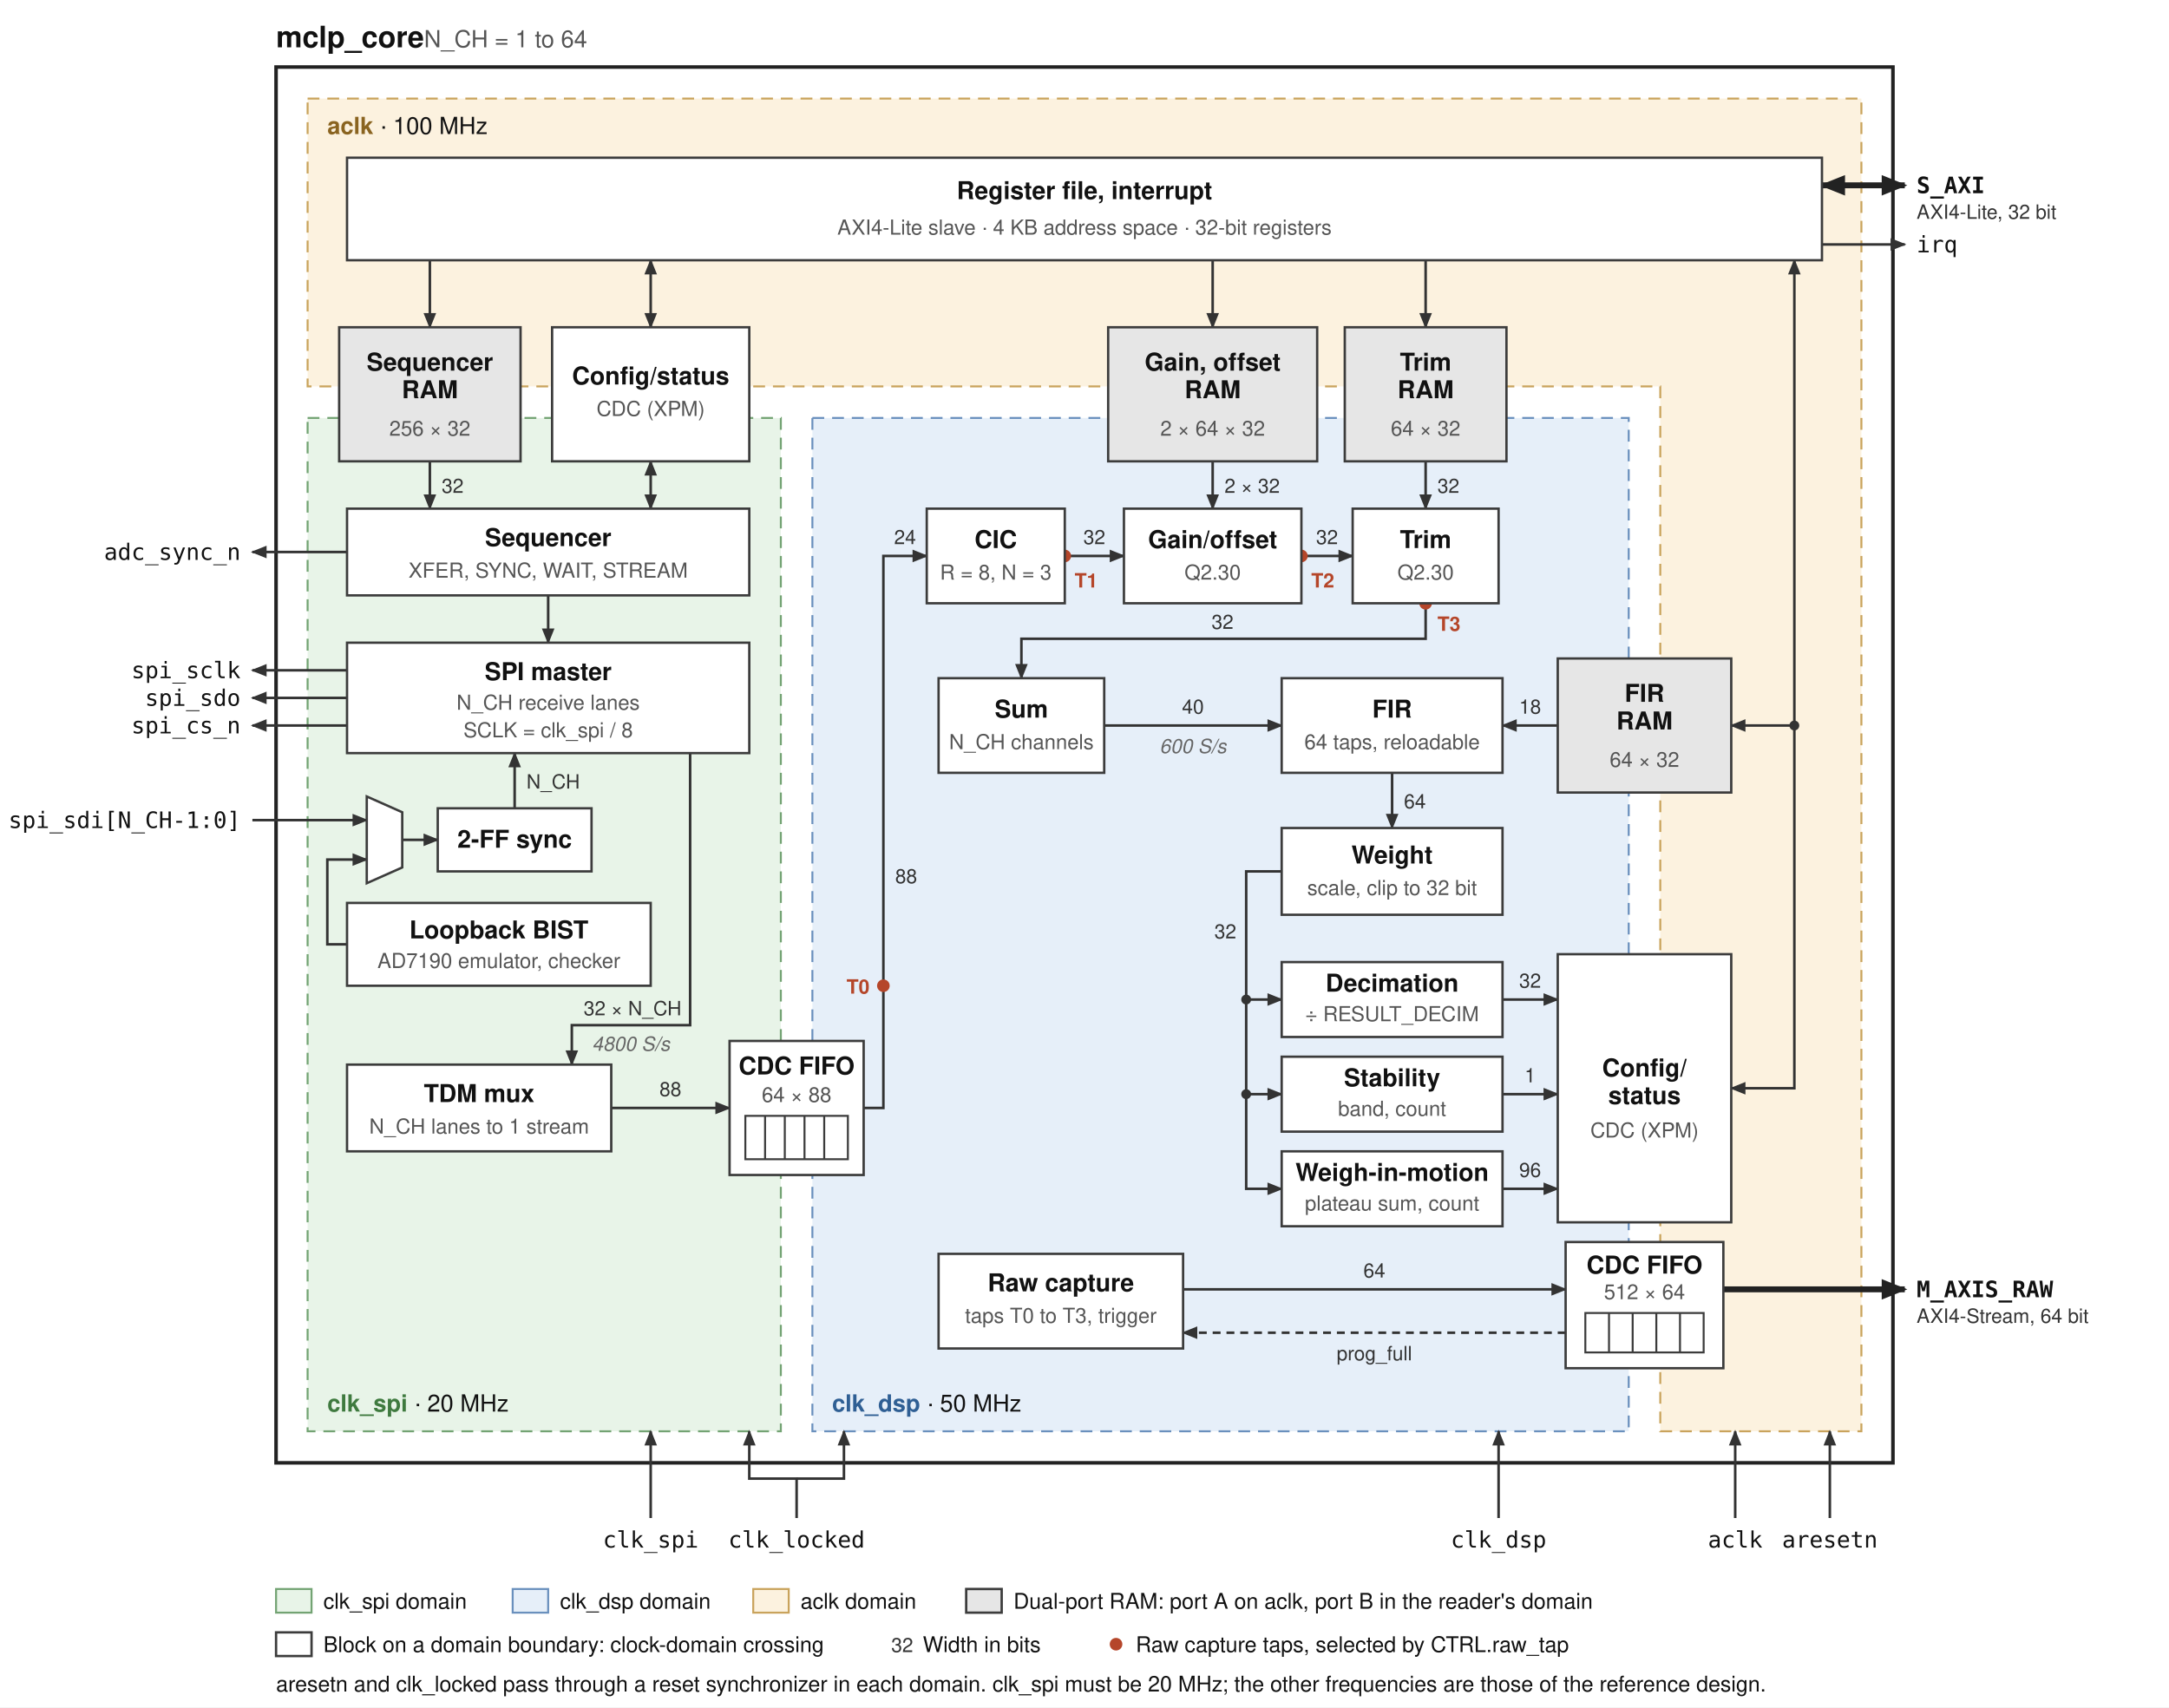
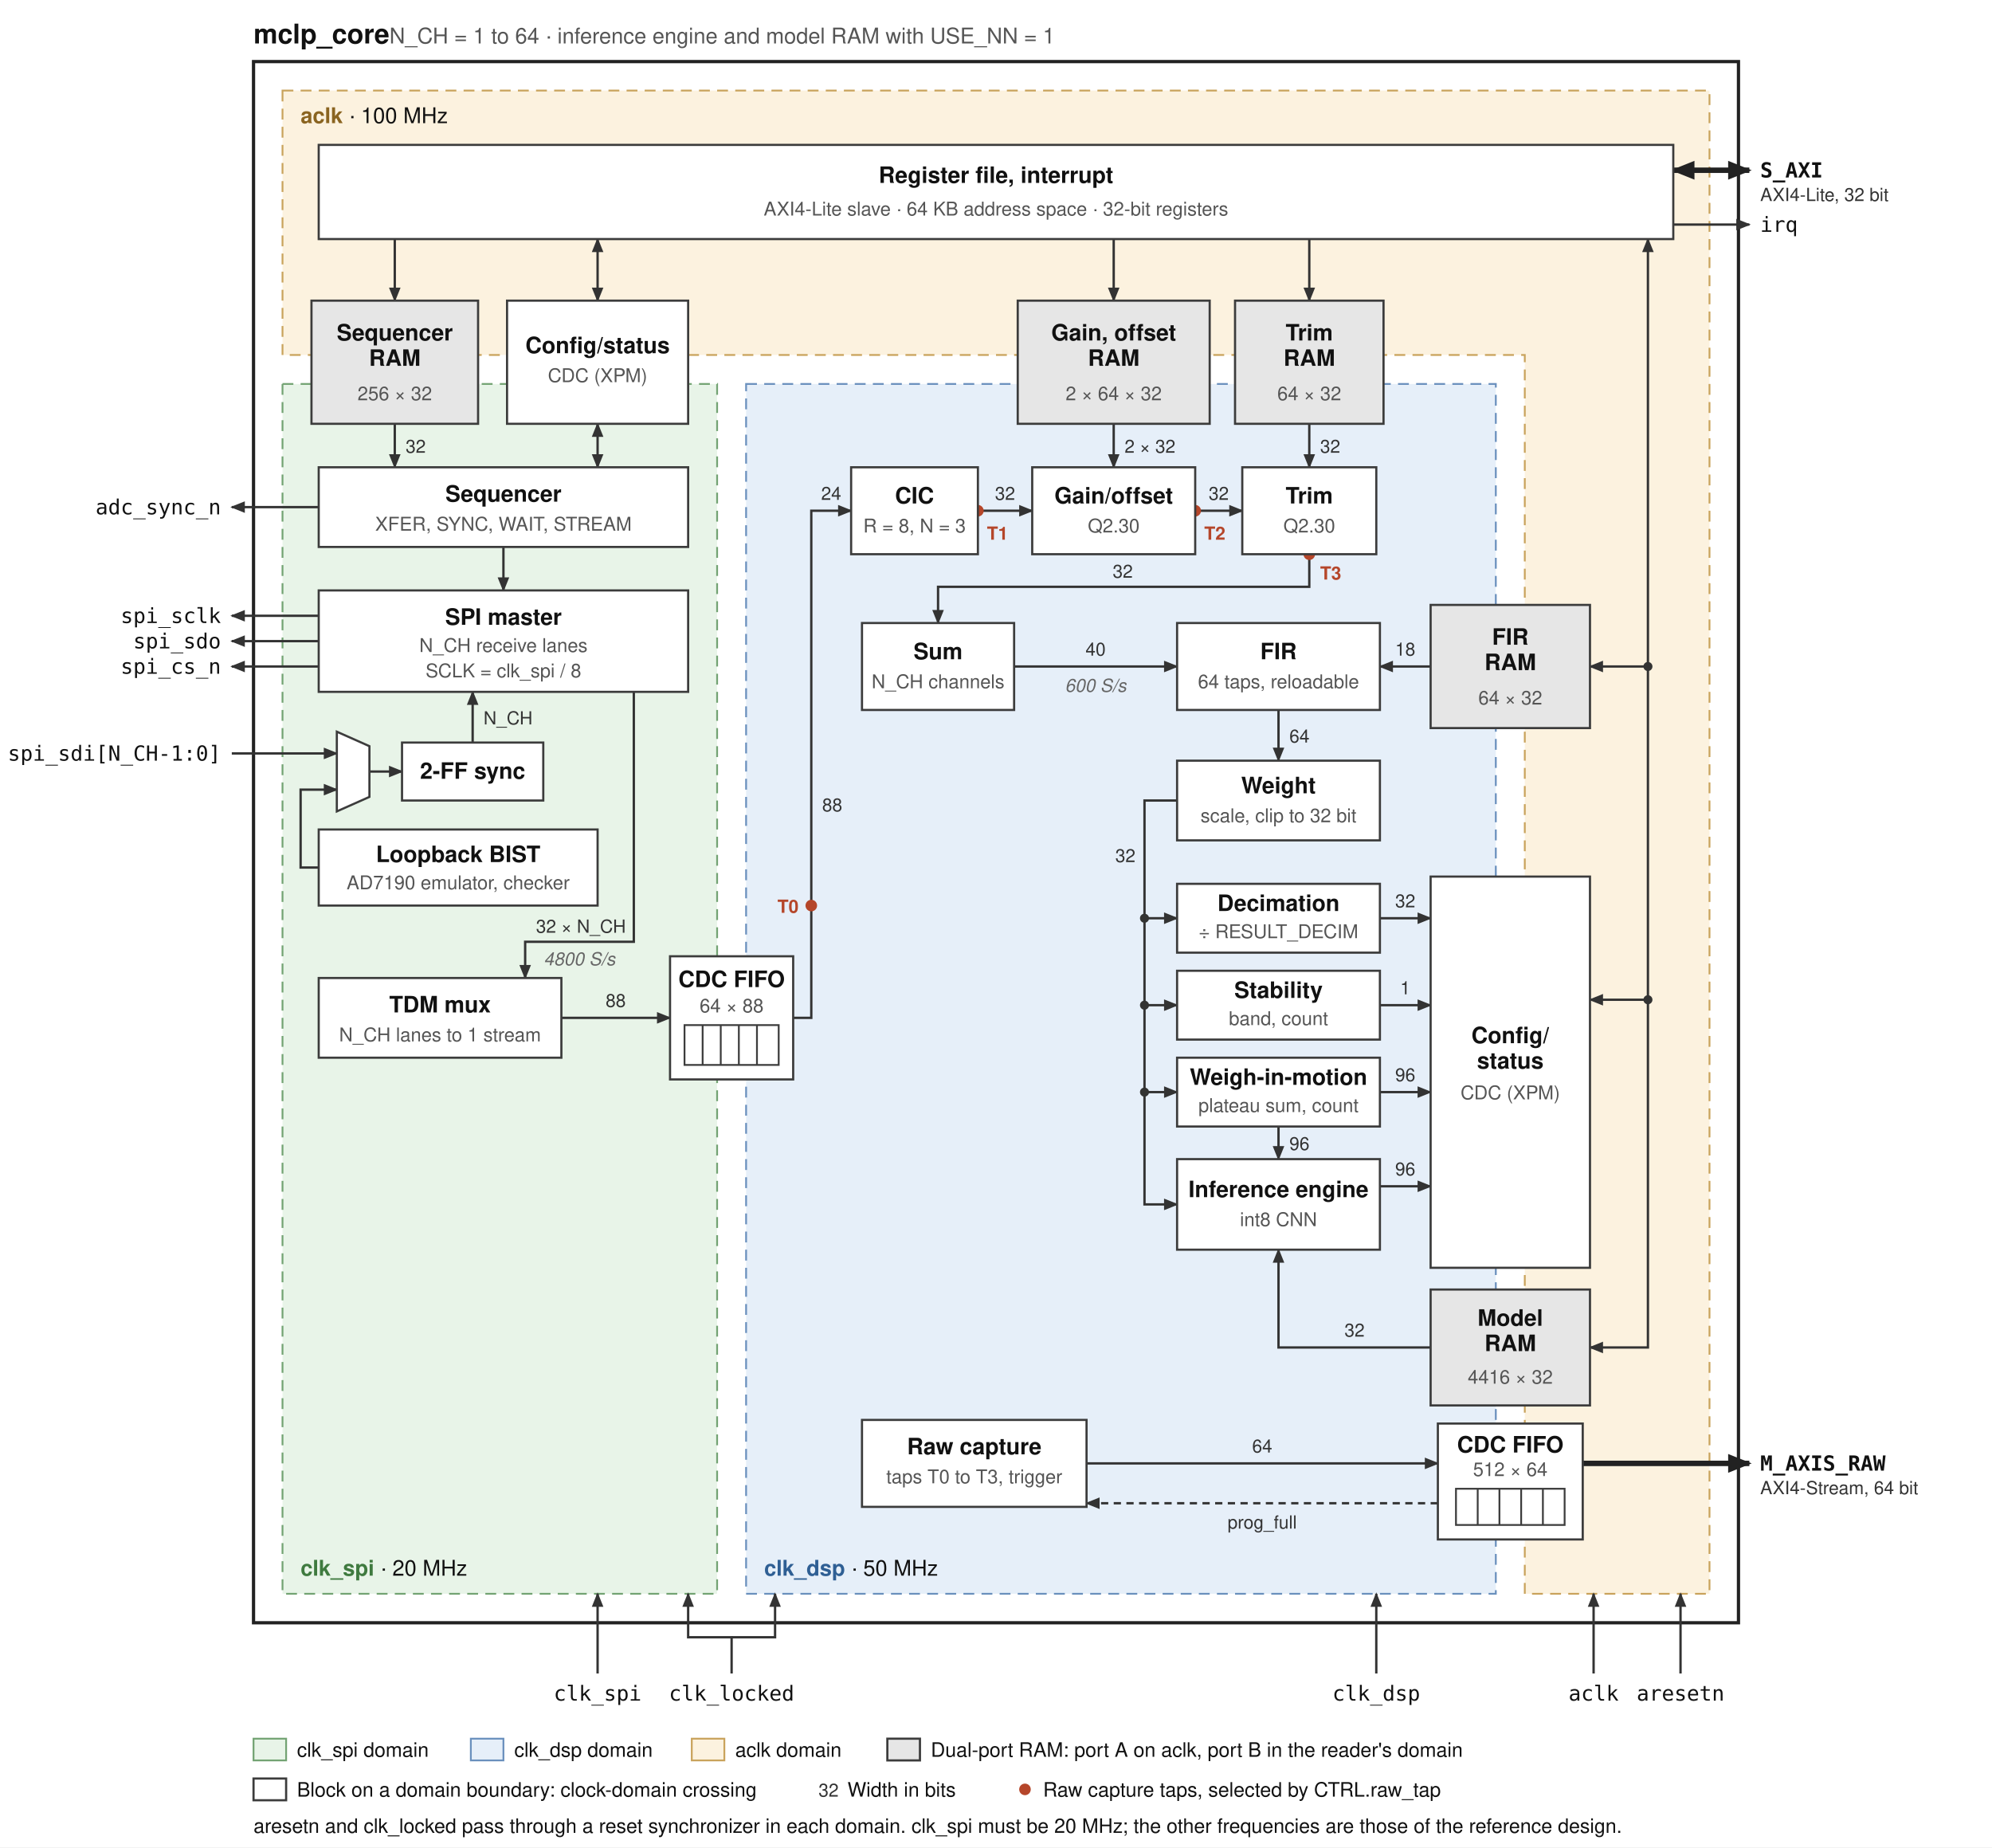
- <svg xmlns="http://www.w3.org/2000/svg" viewBox="0 0 1100 866" width="1100" height="866" font-family="Helvetica, Arial, sans-serif">
+ <svg xmlns="http://www.w3.org/2000/svg" viewBox="0 0 1100 1020" width="1100" height="1020" font-family="Helvetica, Arial, sans-serif">
  <defs>
    <marker id="a" viewBox="0 0 10 10" refX="9" refY="5" markerWidth="8" markerHeight="8" markerUnits="userSpaceOnUse" orient="auto-start-reverse">
      <path d="M0,1L10,5L0,9z" fill="#333" />
    </marker>
    <marker id="A" viewBox="0 0 10 10" refX="9" refY="5" markerWidth="13" markerHeight="13" markerUnits="userSpaceOnUse" orient="auto-start-reverse">
      <path d="M0,1L10,5L0,9z" fill="#222" />
    </marker>
  </defs>
  <style>
text{fill:#111}
.b{fill:#fff;stroke:#3c3c3c;stroke-width:1.2}
.m{fill:#e6e6e6;stroke:#3c3c3c;stroke-width:1.2}
.t{font-size:12.5px;font-weight:700;text-anchor:middle}
.s{font-size:10.5px;fill:#555;text-anchor:middle}
.l{stroke:#333;stroke-width:1.3;fill:none}
.L{stroke:#222;stroke-width:3;fill:none}
.n{font-size:10px;fill:#333}
.c{text-anchor:middle}
.e{text-anchor:end}
.r{font-size:10px;fill:#666;font-style:italic;text-anchor:middle}
.p{font-family:Consolas,Menlo,monospace;font-size:11.5px}
.k{font-size:10px;font-weight:700;fill:#b5462a}
.q{font-size:11px}
</style>
-   <rect width="1100" height="866" fill="#fff" />
-   <path d="M156,50H944V726H842V196H156Z" fill="#fcf2df" stroke="#c9a35c" stroke-dasharray="6 4" />
-   <rect x="156" y="212" width="240" height="514" fill="#e8f4e8" stroke="#73a373" stroke-dasharray="6 4" />
-   <rect x="412" y="212" width="414" height="514" fill="#e6eff9" stroke="#6a90bd" stroke-dasharray="6 4" />
-   <rect x="140" y="34" width="820" height="708" fill="none" stroke="#222" stroke-width="1.8" />
-   <text x="140" y="24" font-size="15" font-weight="700">mclp_core<tspan font-size="12" font-weight="400" fill="#555">  N_CH = 1 to 64</tspan>
+   <rect width="1100" height="1020" fill="#fff" />
+   <path d="M156,50H944V880H842V196H156Z" fill="#fcf2df" stroke="#c9a35c" stroke-dasharray="6 4" />
+   <rect x="156" y="212" width="240" height="668" fill="#e8f4e8" stroke="#73a373" stroke-dasharray="6 4" />
+   <rect x="412" y="212" width="414" height="668" fill="#e6eff9" stroke="#6a90bd" stroke-dasharray="6 4" />
+   <rect x="140" y="34" width="820" height="862" fill="none" stroke="#222" stroke-width="1.8" />
+   <text x="140" y="24" font-size="15" font-weight="700">mclp_core<tspan font-size="12" font-weight="400" fill="#555">  N_CH = 1 to 64 · inference engine and model RAM with USE_NN = 1</tspan>
  </text>
  <text x="166" y="68" font-size="12">
    <tspan font-weight="700" fill="#8a6420">aclk</tspan> · 100 MHz</text>
-   <text x="166" y="716" font-size="12">
+   <text x="166" y="870" font-size="12">
    <tspan font-weight="700" fill="#3f7a3f">clk_spi</tspan> · 20 MHz</text>
-   <text x="422" y="716" font-size="12">
+   <text x="422" y="870" font-size="12">
    <tspan font-weight="700" fill="#2f5f94">clk_dsp</tspan> · 50 MHz</text>
  <path class="L" d="M966,94H924" marker-start="url(#A)" marker-end="url(#A)" />
  <path class="l" d="M924,124H966" marker-end="url(#a)" />
  <path class="l" d="M218,132V166" marker-end="url(#a)" />
  <path class="l" d="M330,132V166" marker-start="url(#a)" marker-end="url(#a)" />
  <path class="l" d="M615,132V166" marker-end="url(#a)" />
  <path class="l" d="M723,132V166" marker-end="url(#a)" />
  <path class="l" d="M910,132V552H878" marker-start="url(#a)" marker-end="url(#a)" />
  <path class="l" d="M910,368H878" marker-end="url(#a)" />
  <circle cx="910" cy="368" r="2.5" fill="#333" />
+   <path class="l" d="M910,552V744H878" marker-end="url(#a)" />
+   <circle cx="910" cy="552" r="2.5" fill="#333" />
  <path class="l" d="M218,234V258" marker-end="url(#a)" />
  <text class="n" x="224" y="250">32</text>
  <path class="l" d="M330,234V258" marker-start="url(#a)" marker-end="url(#a)" />
  <path class="l" d="M176,280H128" marker-end="url(#a)" />
  <path class="l" d="M278,302V326" marker-end="url(#a)" />
  <path class="l" d="M176,340H128" marker-end="url(#a)" />
  <path class="l" d="M176,354H128" marker-end="url(#a)" />
  <path class="l" d="M176,368H128" marker-end="url(#a)" />
  <path class="l" d="M128,416H186" marker-end="url(#a)" />
  <path class="l" d="M204,426H222" marker-end="url(#a)" />
  <path class="l" d="M261,410V382" marker-end="url(#a)" />
  <text class="n" x="267" y="400">N_CH</text>
  <path class="l" d="M176,479H166V436H186" marker-end="url(#a)" />
  <path class="l" d="M350,382V520H290V540" marker-end="url(#a)" />
  <text class="n" x="296" y="515">32 × N_CH</text>
  <text class="r" x="320" y="533">4800 S/s</text>
  <path class="l" d="M310,562H370" marker-end="url(#a)" />
  <text class="n c" x="340" y="556">88</text>
  <path class="l" d="M438,562H448V282H470" marker-end="url(#a)" />
  <text class="n" x="454" y="448">88</text>
  <text class="n c" x="459" y="276">24</text>
  <path class="l" d="M540,282H570" marker-end="url(#a)" />
  <text class="n c" x="555" y="276">32</text>
  <path class="l" d="M660,282H686" marker-end="url(#a)" />
  <text class="n c" x="673" y="276">32</text>
  <path class="l" d="M723,306V324H518V344" marker-end="url(#a)" />
  <text class="n c" x="620" y="319">32</text>
  <path class="l" d="M615,234V258" marker-end="url(#a)" />
  <text class="n" x="621" y="250">2 × 32</text>
  <path class="l" d="M723,234V258" marker-end="url(#a)" />
  <text class="n" x="729" y="250">32</text>
  <path class="l" d="M560,368H650" marker-end="url(#a)" />
  <text class="n c" x="605" y="362">40</text>
  <text class="r" x="605" y="382">600 S/s</text>
  <path class="l" d="M790,368H762" marker-end="url(#a)" />
  <text class="n c" x="776" y="362">18</text>
  <path class="l" d="M706,392V420" marker-end="url(#a)" />
  <text class="n" x="712" y="410">64</text>
-   <path class="l" d="M650,442H632V603H650" marker-end="url(#a)" />
+   <path class="l" d="M650,442H632V665H650" marker-end="url(#a)" />
+   <path class="l" d="M632,603H650" marker-end="url(#a)" />
+   <circle cx="632" cy="603" r="2.5" fill="#333" />
  <path class="l" d="M632,507H650" marker-end="url(#a)" />
  <path class="l" d="M632,555H650" marker-end="url(#a)" />
  <circle cx="632" cy="507" r="2.5" fill="#333" />
  <circle cx="632" cy="555" r="2.5" fill="#333" />
  <text class="n e" x="627" y="476">32</text>
  <path class="l" d="M762,507H790" marker-end="url(#a)" />
  <text class="n c" x="776" y="501">32</text>
  <path class="l" d="M762,555H790" marker-end="url(#a)" />
  <text class="n c" x="776" y="549">1</text>
  <path class="l" d="M762,603H790" marker-end="url(#a)" />
  <text class="n c" x="776" y="597">96</text>
-   <path class="l" d="M600,654H794" marker-end="url(#a)" />
-   <text class="n c" x="697" y="648">64</text>
-   <path class="l" d="M794,676H600" stroke-dasharray="4 3" marker-end="url(#a)" />
-   <text class="n c" x="697" y="690">prog_full</text>
-   <path class="L" d="M874,654H966" marker-end="url(#A)" />
+   <path class="l" d="M706,622V640" marker-end="url(#a)" />
+   <text class="n" x="712" y="635">96</text>
+   <path class="l" d="M762,655H790" marker-end="url(#a)" />
+   <text class="n c" x="776" y="649">96</text>
+   <path class="l" d="M790,744H706V690" marker-end="url(#a)" />
+   <text class="n c" x="748" y="738">32</text>
+   <path class="l" d="M600,808H794" marker-end="url(#a)" />
+   <text class="n c" x="697" y="802">64</text>
+   <path class="l" d="M794,830H600" stroke-dasharray="4 3" marker-end="url(#a)" />
+   <text class="n c" x="697" y="844">prog_full</text>
+   <path class="L" d="M874,808H966" marker-end="url(#A)" />
  <circle cx="448" cy="500" r="3.2" fill="#b5462a" />
  <text class="k e" x="441" y="504">T0</text>
  <circle cx="540" cy="282" r="3.2" fill="#b5462a" />
  <text class="k" x="545" y="298">T1</text>
  <circle cx="660" cy="282" r="3.2" fill="#b5462a" />
  <text class="k" x="665" y="298">T2</text>
  <circle cx="723" cy="306" r="3.2" fill="#b5462a" />
  <text class="k" x="729" y="320">T3</text>
-   <path class="l" d="M330,770V726" marker-end="url(#a)" />
-   <path class="l" d="M404,770V750H380V726" marker-end="url(#a)" />
-   <path class="l" d="M404,750H428V726" marker-end="url(#a)" />
-   <path class="l" d="M760,770V726" marker-end="url(#a)" />
-   <path class="l" d="M880,770V726" marker-end="url(#a)" />
-   <path class="l" d="M928,770V726" marker-end="url(#a)" />
+   <path class="l" d="M330,924V880" marker-end="url(#a)" />
+   <path class="l" d="M404,924V904H380V880" marker-end="url(#a)" />
+   <path class="l" d="M404,904H428V880" marker-end="url(#a)" />
+   <path class="l" d="M760,924V880" marker-end="url(#a)" />
+   <path class="l" d="M880,924V880" marker-end="url(#a)" />
+   <path class="l" d="M928,924V880" marker-end="url(#a)" />
  <rect class="b" x="176" y="80" width="748" height="52" />
  <text class="t" x="550" y="101">Register file, interrupt</text>
-   <text class="s" x="550" y="119">AXI4-Lite slave · 4 KB address space · 32-bit registers</text>
+   <text class="s" x="550" y="119">AXI4-Lite slave · 64 KB address space · 32-bit registers</text>
  <rect class="m" x="172" y="166" width="92" height="68" />
  <text class="t" x="218" y="188">Sequencer</text>
  <text class="t" x="218" y="202">RAM</text>
  <text class="s" x="218" y="221">256 × 32</text>
  <rect class="b" x="280" y="166" width="100" height="68" />
  <text class="t" x="330" y="195">Config/status</text>
  <text class="s" x="330" y="211">CDC (XPM)</text>
  <rect class="m" x="562" y="166" width="106" height="68" />
  <text class="t" x="615" y="188">Gain, offset</text>
  <text class="t" x="615" y="202">RAM</text>
  <text class="s" x="615" y="221">2 × 64 × 32</text>
  <rect class="m" x="682" y="166" width="82" height="68" />
  <text class="t" x="723" y="188">Trim</text>
  <text class="t" x="723" y="202">RAM</text>
  <text class="s" x="723" y="221">64 × 32</text>
  <rect class="b" x="176" y="258" width="204" height="44" />
  <text class="t" x="278" y="277">Sequencer</text>
  <text class="s" x="278" y="293">XFER, SYNC, WAIT, STREAM</text>
  <rect class="b" x="176" y="326" width="204" height="56" />
  <text class="t" x="278" y="345">SPI master</text>
  <text class="s" x="278" y="360">N_CH receive lanes</text>
  <text class="s" x="278" y="374">SCLK = clk_spi / 8</text>
  <polygon class="b" points="186,404 204,412 204,440 186,448" />
  <rect class="b" x="222" y="410" width="78" height="32" />
  <text class="t" x="261" y="430" font-size="11.5">2-FF sync</text>
  <rect class="b" x="176" y="458" width="154" height="42" />
  <text class="t" x="253" y="476">Loopback BIST</text>
  <text class="s" x="253" y="491">AD7190 emulator, checker</text>
  <rect class="b" x="176" y="540" width="134" height="44" />
  <text class="t" x="243" y="559">TDM mux</text>
  <text class="s" x="243" y="575">N_CH lanes to 1 stream</text>
  <rect class="b" x="370" y="528" width="68" height="68" />
  <text class="t" x="404" y="545" font-size="11">CDC FIFO</text>
  <text class="s" x="404" y="559">64 × 88</text>
  <rect x="378" y="566" width="52" height="22" fill="none" stroke="#3c3c3c" />
  <path d="M388,566V588M398,566V588M408,566V588M418,566V588" stroke="#3c3c3c" />
  <rect class="b" x="470" y="258" width="70" height="48" />
  <text class="t" x="505" y="278">CIC</text>
  <text class="s" x="505" y="294">R = 8, N = 3</text>
  <rect class="b" x="570" y="258" width="90" height="48" />
  <text class="t" x="615" y="278">Gain/offset</text>
  <text class="s" x="615" y="294">Q2.30</text>
  <rect class="b" x="686" y="258" width="74" height="48" />
  <text class="t" x="723" y="278">Trim</text>
  <text class="s" x="723" y="294">Q2.30</text>
  <rect class="b" x="476" y="344" width="84" height="48" />
  <text class="t" x="518" y="364">Sum</text>
  <text class="s" x="518" y="380">N_CH channels</text>
  <rect class="b" x="650" y="344" width="112" height="48" />
  <text class="t" x="706" y="364">FIR</text>
  <text class="s" x="706" y="380">64 taps, reloadable</text>
  <rect class="m" x="790" y="334" width="88" height="68" />
  <text class="t" x="834" y="356">FIR</text>
  <text class="t" x="834" y="370">RAM</text>
  <text class="s" x="834" y="389">64 × 32</text>
  <rect class="b" x="650" y="420" width="112" height="44" />
  <text class="t" x="706" y="438">Weight</text>
  <text class="s" x="706" y="454">scale, clip to 32 bit</text>
  <rect class="b" x="650" y="488" width="112" height="38" />
  <text class="t" x="706" y="503" font-size="12">Decimation</text>
  <text class="s" x="706" y="518">÷ RESULT_DECIM</text>
  <rect class="b" x="650" y="536" width="112" height="38" />
  <text class="t" x="706" y="551" font-size="12">Stability</text>
  <text class="s" x="706" y="566">band, count</text>
  <rect class="b" x="650" y="584" width="112" height="38" />
  <text class="t" x="706" y="599" font-size="12">Weigh-in-motion</text>
  <text class="s" x="706" y="614">plateau sum, count</text>
-   <rect class="b" x="790" y="484" width="88" height="136" />
-   <text class="t" x="834" y="546">Config/</text>
-   <text class="t" x="834" y="560">status</text>
-   <text class="s" x="834" y="577">CDC (XPM)</text>
-   <rect class="b" x="476" y="636" width="124" height="48" />
-   <text class="t" x="538" y="655">Raw capture</text>
-   <text class="s" x="538" y="671">taps T0 to T3, trigger</text>
-   <rect class="b" x="794" y="630" width="80" height="64" />
-   <text class="t" x="834" y="646" font-size="11">CDC FIFO</text>
-   <text class="s" x="834" y="659">512 × 64</text>
-   <rect x="804" y="666" width="60" height="20" fill="none" stroke="#3c3c3c" />
-   <path d="M816,666V686M828,666V686M840,666V686M852,666V686" stroke="#3c3c3c" />
+   <rect class="b" x="790" y="484" width="88" height="216" />
+   <text class="t" x="834" y="576">Config/</text>
+   <text class="t" x="834" y="590">status</text>
+   <text class="s" x="834" y="607">CDC (XPM)</text>
+   <rect class="b" x="650" y="640" width="112" height="50" />
+   <text class="t" x="706" y="661" font-size="12">Inference engine</text>
+   <text class="s" x="706" y="677">int8 CNN</text>
+   <rect class="m" x="790" y="712" width="88" height="64" />
+   <text class="t" x="834" y="732">Model</text>
+   <text class="t" x="834" y="746">RAM</text>
+   <text class="s" x="834" y="764">4416 × 32</text>
+   <rect class="b" x="476" y="784" width="124" height="48" />
+   <text class="t" x="538" y="803">Raw capture</text>
+   <text class="s" x="538" y="819">taps T0 to T3, trigger</text>
+   <rect class="b" x="794" y="786" width="80" height="64" />
+   <text class="t" x="834" y="802" font-size="11">CDC FIFO</text>
+   <text class="s" x="834" y="815">512 × 64</text>
+   <rect x="804" y="822" width="60" height="20" fill="none" stroke="#3c3c3c" />
+   <path d="M816,822V842M828,822V842M840,822V842M852,822V842" stroke="#3c3c3c" />
  <text class="p e" x="122" y="284">adc_sync_n</text>
  <text class="p e" x="122" y="344">spi_sclk</text>
  <text class="p e" x="122" y="358">spi_sdo</text>
  <text class="p e" x="122" y="372">spi_cs_n</text>
  <text class="p e" x="122" y="420">spi_sdi[N_CH-1:0]</text>
  <text class="p" x="972" y="98" font-weight="700">S_AXI</text>
  <text class="n" x="972" y="111">AXI4-Lite, 32 bit</text>
  <text class="p" x="972" y="128">irq</text>
-   <text class="p" x="972" y="658" font-weight="700">M_AXIS_RAW</text>
-   <text class="n" x="972" y="671">AXI4-Stream, 64 bit</text>
-   <text class="p c" x="330" y="785">clk_spi</text>
-   <text class="p c" x="404" y="785">clk_locked</text>
-   <text class="p c" x="760" y="785">clk_dsp</text>
-   <text class="p c" x="880" y="785">aclk</text>
-   <text class="p c" x="928" y="785">aresetn</text>
-   <rect x="140" y="806" width="18" height="12" fill="#e8f4e8" stroke="#73a373" />
-   <text class="q" x="164" y="816">clk_spi domain</text>
-   <rect x="260" y="806" width="18" height="12" fill="#e6eff9" stroke="#6a90bd" />
-   <text class="q" x="284" y="816">clk_dsp domain</text>
-   <rect x="382" y="806" width="18" height="12" fill="#fcf2df" stroke="#c9a35c" />
-   <text class="q" x="406" y="816">aclk domain</text>
-   <rect class="m" x="490" y="806" width="18" height="12" />
-   <text class="q" x="514" y="816">Dual-port RAM: port A on aclk, port B in the reader's domain</text>
-   <rect class="b" x="140" y="828" width="18" height="12" />
-   <text class="q" x="164" y="838">Block on a domain boundary: clock-domain crossing</text>
-   <text class="n" x="452" y="838">32</text>
-   <text class="q" x="468" y="838">Width in bits</text>
-   <circle cx="566" cy="834" r="3.2" fill="#b5462a" />
-   <text class="q" x="576" y="838">Raw capture taps, selected by CTRL.raw_tap</text>
-   <text class="q" x="140" y="858" fill="#555">aresetn and clk_locked pass through a reset synchronizer in each domain. clk_spi must be 20 MHz; the other frequencies are those of the reference design.</text>
+   <text class="p" x="972" y="812" font-weight="700">M_AXIS_RAW</text>
+   <text class="n" x="972" y="825">AXI4-Stream, 64 bit</text>
+   <text class="p c" x="330" y="939">clk_spi</text>
+   <text class="p c" x="404" y="939">clk_locked</text>
+   <text class="p c" x="760" y="939">clk_dsp</text>
+   <text class="p c" x="880" y="939">aclk</text>
+   <text class="p c" x="928" y="939">aresetn</text>
+   <rect x="140" y="960" width="18" height="12" fill="#e8f4e8" stroke="#73a373" />
+   <text class="q" x="164" y="970">clk_spi domain</text>
+   <rect x="260" y="960" width="18" height="12" fill="#e6eff9" stroke="#6a90bd" />
+   <text class="q" x="284" y="970">clk_dsp domain</text>
+   <rect x="382" y="960" width="18" height="12" fill="#fcf2df" stroke="#c9a35c" />
+   <text class="q" x="406" y="970">aclk domain</text>
+   <rect class="m" x="490" y="960" width="18" height="12" />
+   <text class="q" x="514" y="970">Dual-port RAM: port A on aclk, port B in the reader's domain</text>
+   <rect class="b" x="140" y="982" width="18" height="12" />
+   <text class="q" x="164" y="992">Block on a domain boundary: clock-domain crossing</text>
+   <text class="n" x="452" y="992">32</text>
+   <text class="q" x="468" y="992">Width in bits</text>
+   <circle cx="566" cy="988" r="3.2" fill="#b5462a" />
+   <text class="q" x="576" y="992">Raw capture taps, selected by CTRL.raw_tap</text>
+   <text class="q" x="140" y="1012" fill="#555">aresetn and clk_locked pass through a reset synchronizer in each domain. clk_spi must be 20 MHz; the other frequencies are those of the reference design.</text>
</svg>
